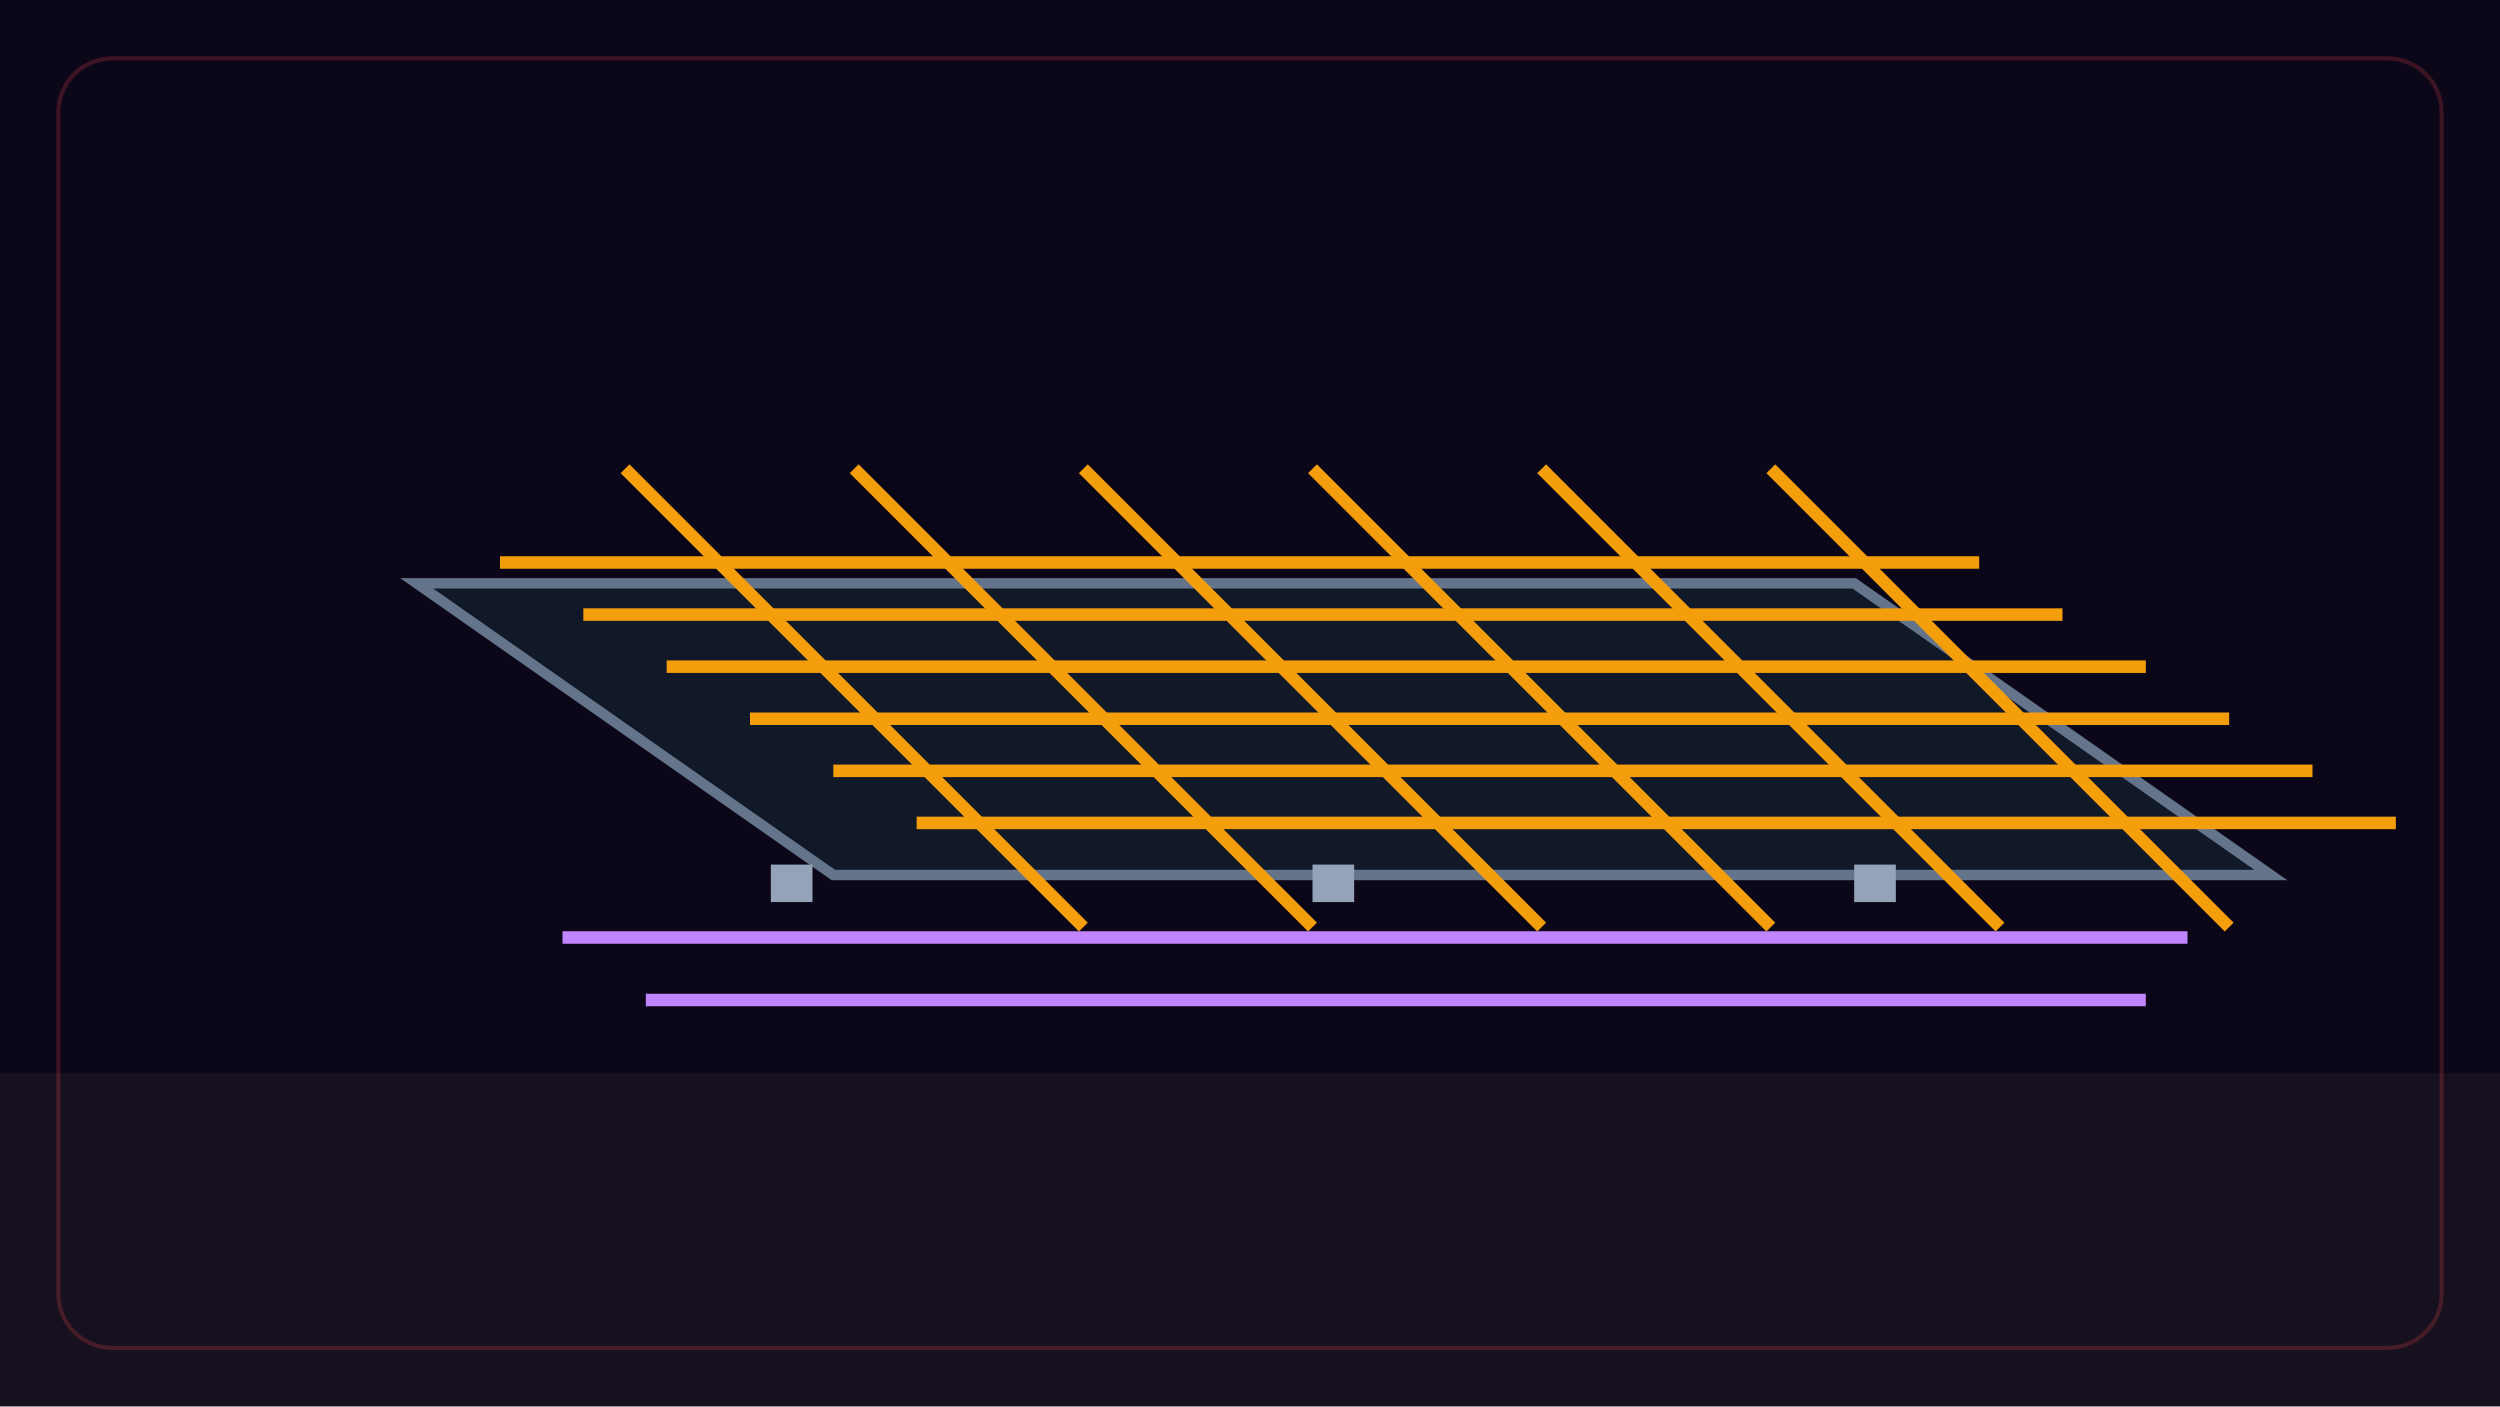
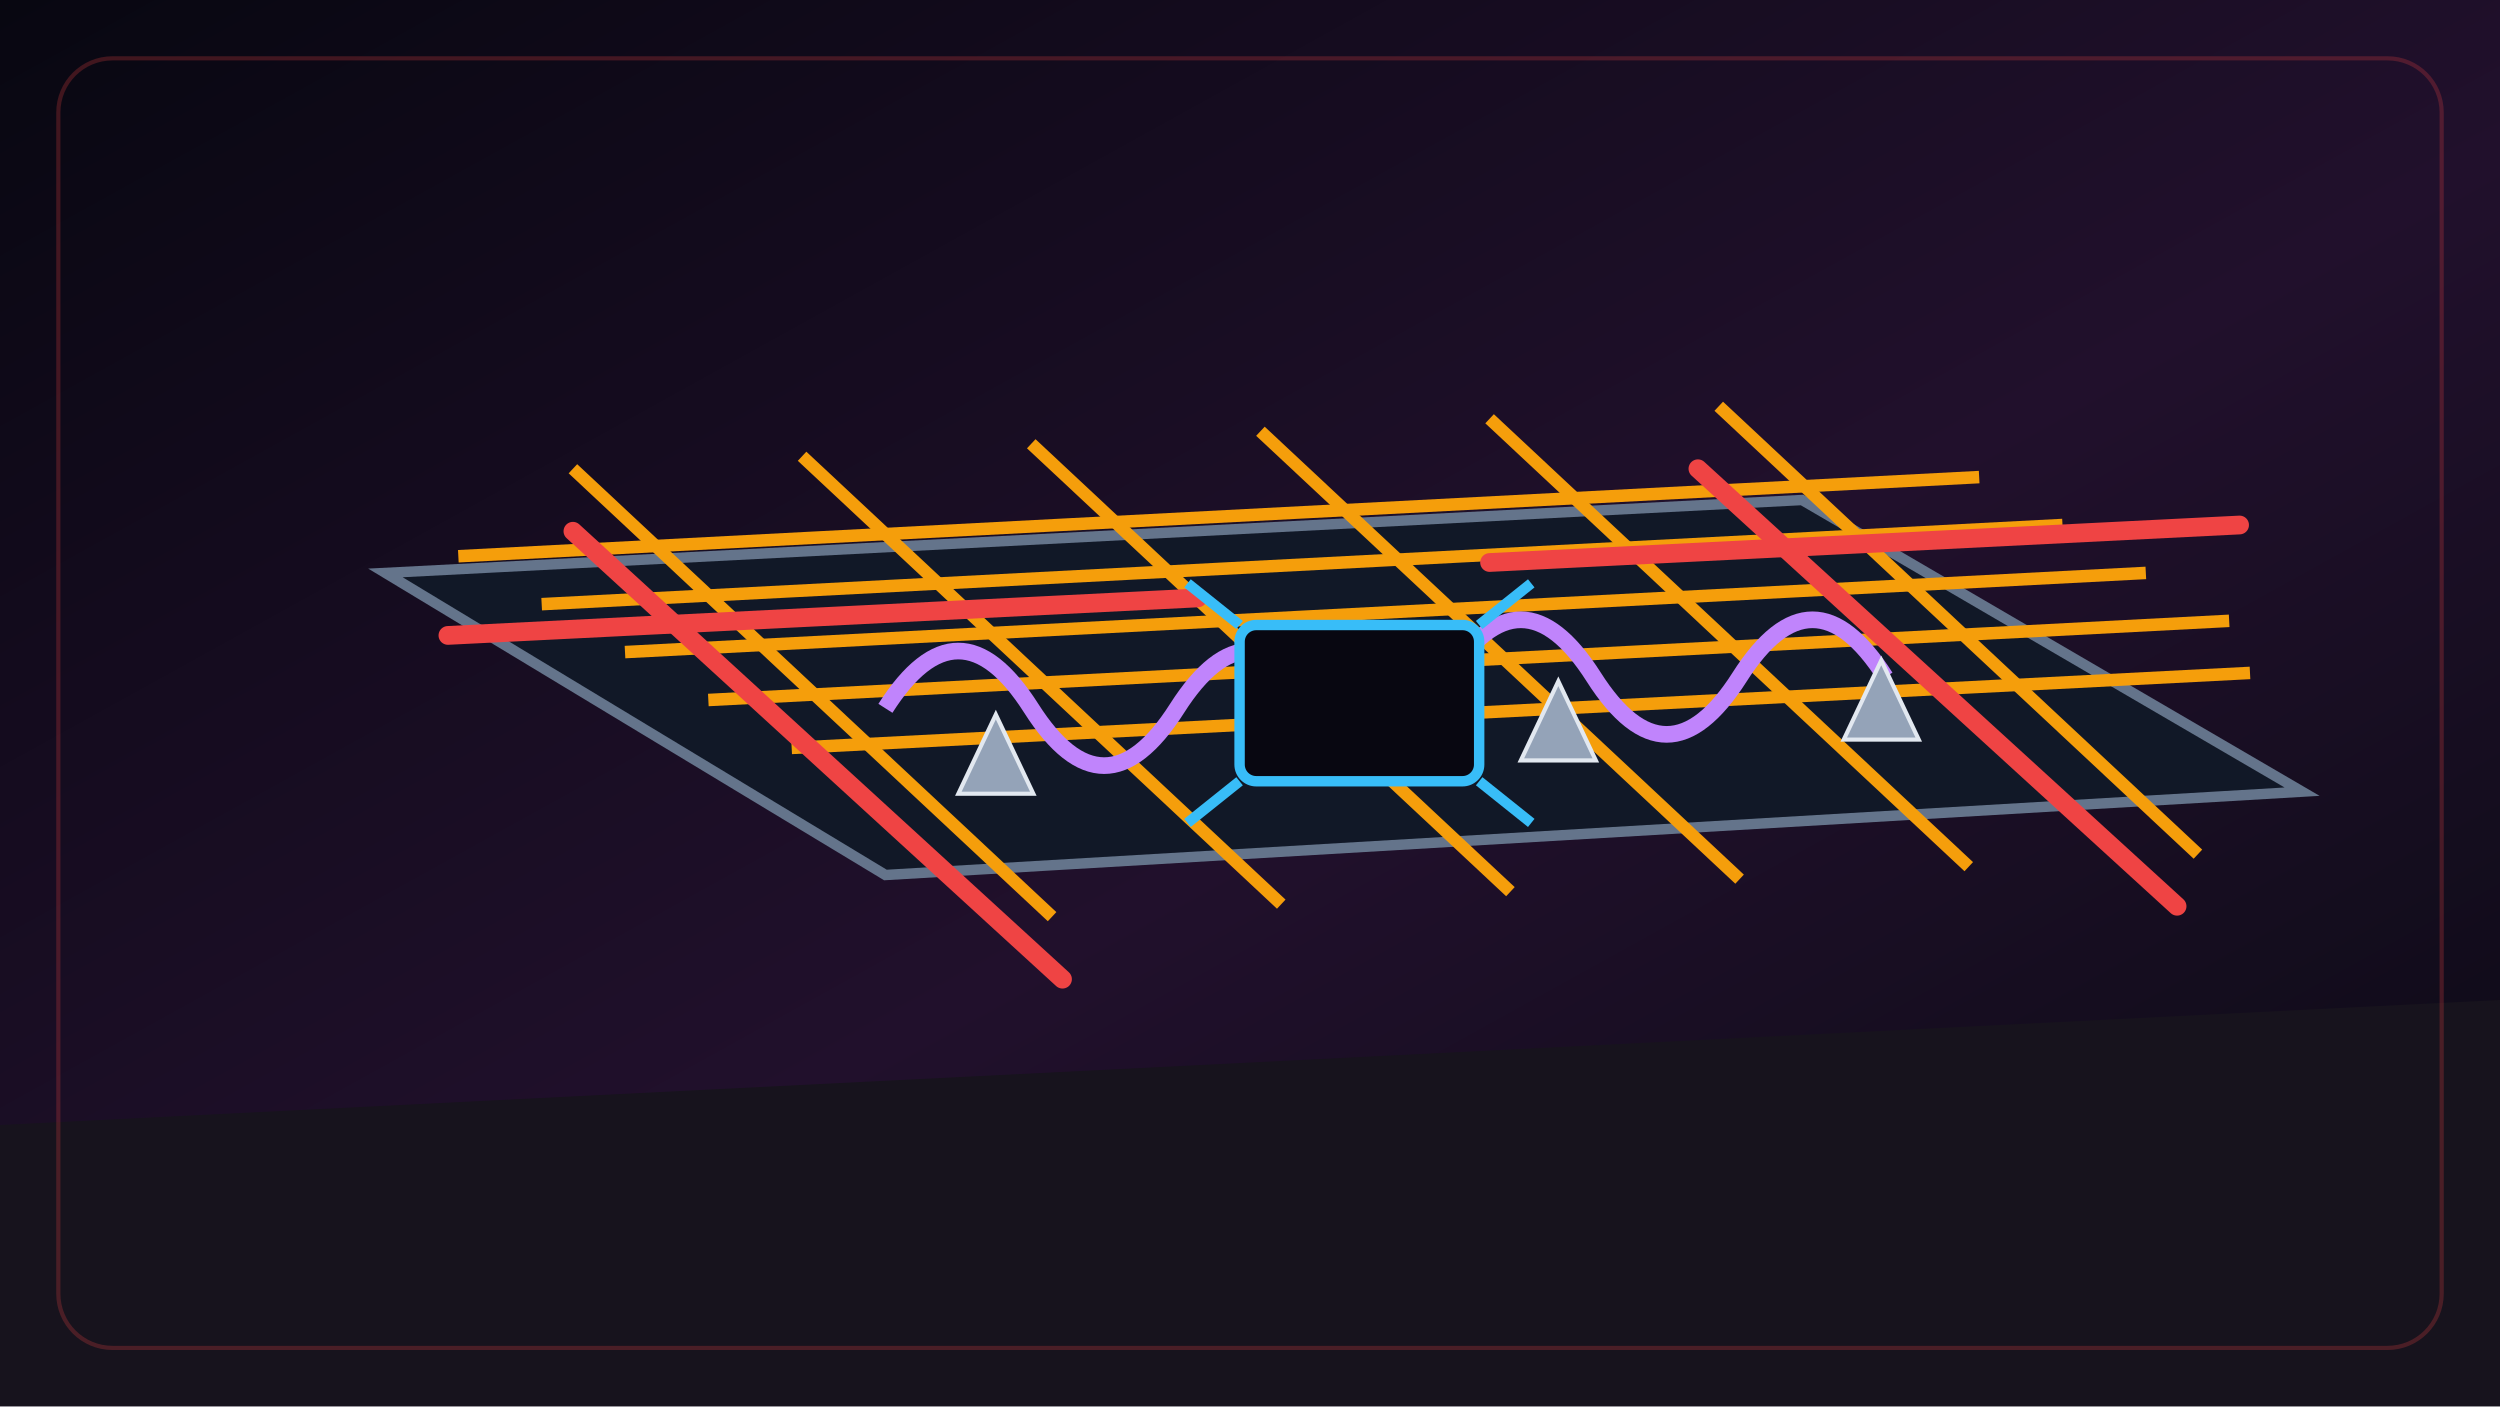
<svg xmlns="http://www.w3.org/2000/svg" viewBox="0 0 1200 675">
-   <rect width="1200" height="675" fill="#0b0718" />
-   <rect y="515" width="1200" height="160" fill="#17111f" />
-   <g transform="translate(110 120)">
-     <polygon points="90,160 780,160 980,300 290,300" fill="#111827" stroke="#64748b" stroke-width="5" />
+   <defs>
+     <linearGradient id="bg" x1="0" y1="0" x2="1" y2="1">
+       <stop stop-color="#080711" />
+       <stop offset=".55" stop-color="#21102c" />
+       <stop offset="1" stop-color="#090a12" />
+     </linearGradient>
+   </defs>
+   <rect width="1200" height="675" fill="url(#bg)" />
+   <polygon points="0,540 1200,480 1200,675 0,675" fill="#17131d" />
+   <g transform="translate(95 95)">
+     <polygon points="90,180 770,145 1010,285 330,325" fill="#111827" stroke="#64748b" stroke-width="5" />
    <g stroke="#f59e0b" stroke-width="6">
-       <path d="M130 150h710M170 175h710M210 200h710M250 225h710M290 250h710M330 275h710" />
-       <path d="M190 105l220 220M300 105l220 220M410 105l220 220M520 105l220 220M630 105l220 220M740 105l220 220" />
+       <path d="M125 172l730-38M165 195l730-38M205 218l730-38M245 241l730-38M285 264l700-36" />
+       <path d="M180 130l230 215M290 124l230 215M400 118l230 215M510 112l230 215M620 106l230 215M730 100l230 215" />
    </g>
-     <g stroke="#c084fc" stroke-width="6">
-       <path d="M160 330h780M200 360h720" />
+     <g stroke="#ef4444" stroke-width="9" stroke-linecap="round">
+       <path d="M180 160l235 215" />
+       <path d="M720 130l230 210" />
+       <path d="M120 210l360-18" />
+       <path d="M620 175l360-18" />
    </g>
-     <g fill="#94a3b8">
-       <rect x="260" y="295" width="20" height="18" />
-       <rect x="520" y="295" width="20" height="18" />
-       <rect x="780" y="295" width="20" height="18" />
+     <g stroke="#c084fc" stroke-width="8" fill="none">
+       <path d="M330 245q35-55 70 0q35 55 70 0q35-55 70 0" />
+       <path d="M600 230q35-55 70 0q35 55 70 0q35-55 70 0" />
+     </g>
+     <g fill="#94a3b8" stroke="#e2e8f0" stroke-width="2">
+       <path d="M365 286l18-38 18 38z" />
+       <path d="M635 270l18-38 18 38z" />
+       <path d="M790 260l18-38 18 38z" />
+     </g>
+     <rect x="500" y="205" width="115" height="75" rx="8" fill="#080711" stroke="#38bdf8" stroke-width="5" />
+     <g stroke="#38bdf8" stroke-width="5">
+       <path d="M500 205l-25-20M615 205l25-20M500 280l-25 20M615 280l25 20" />
    </g>
  </g>
-   <rect x="28" y="28" width="1144" height="619" rx="26" fill="none" stroke="#ef4444" stroke-opacity=".22" stroke-width="2" />
+   <rect x="28" y="28" width="1144" height="619" rx="26" fill="none" stroke="#ef4444" stroke-opacity=".24" stroke-width="2" />
</svg>
